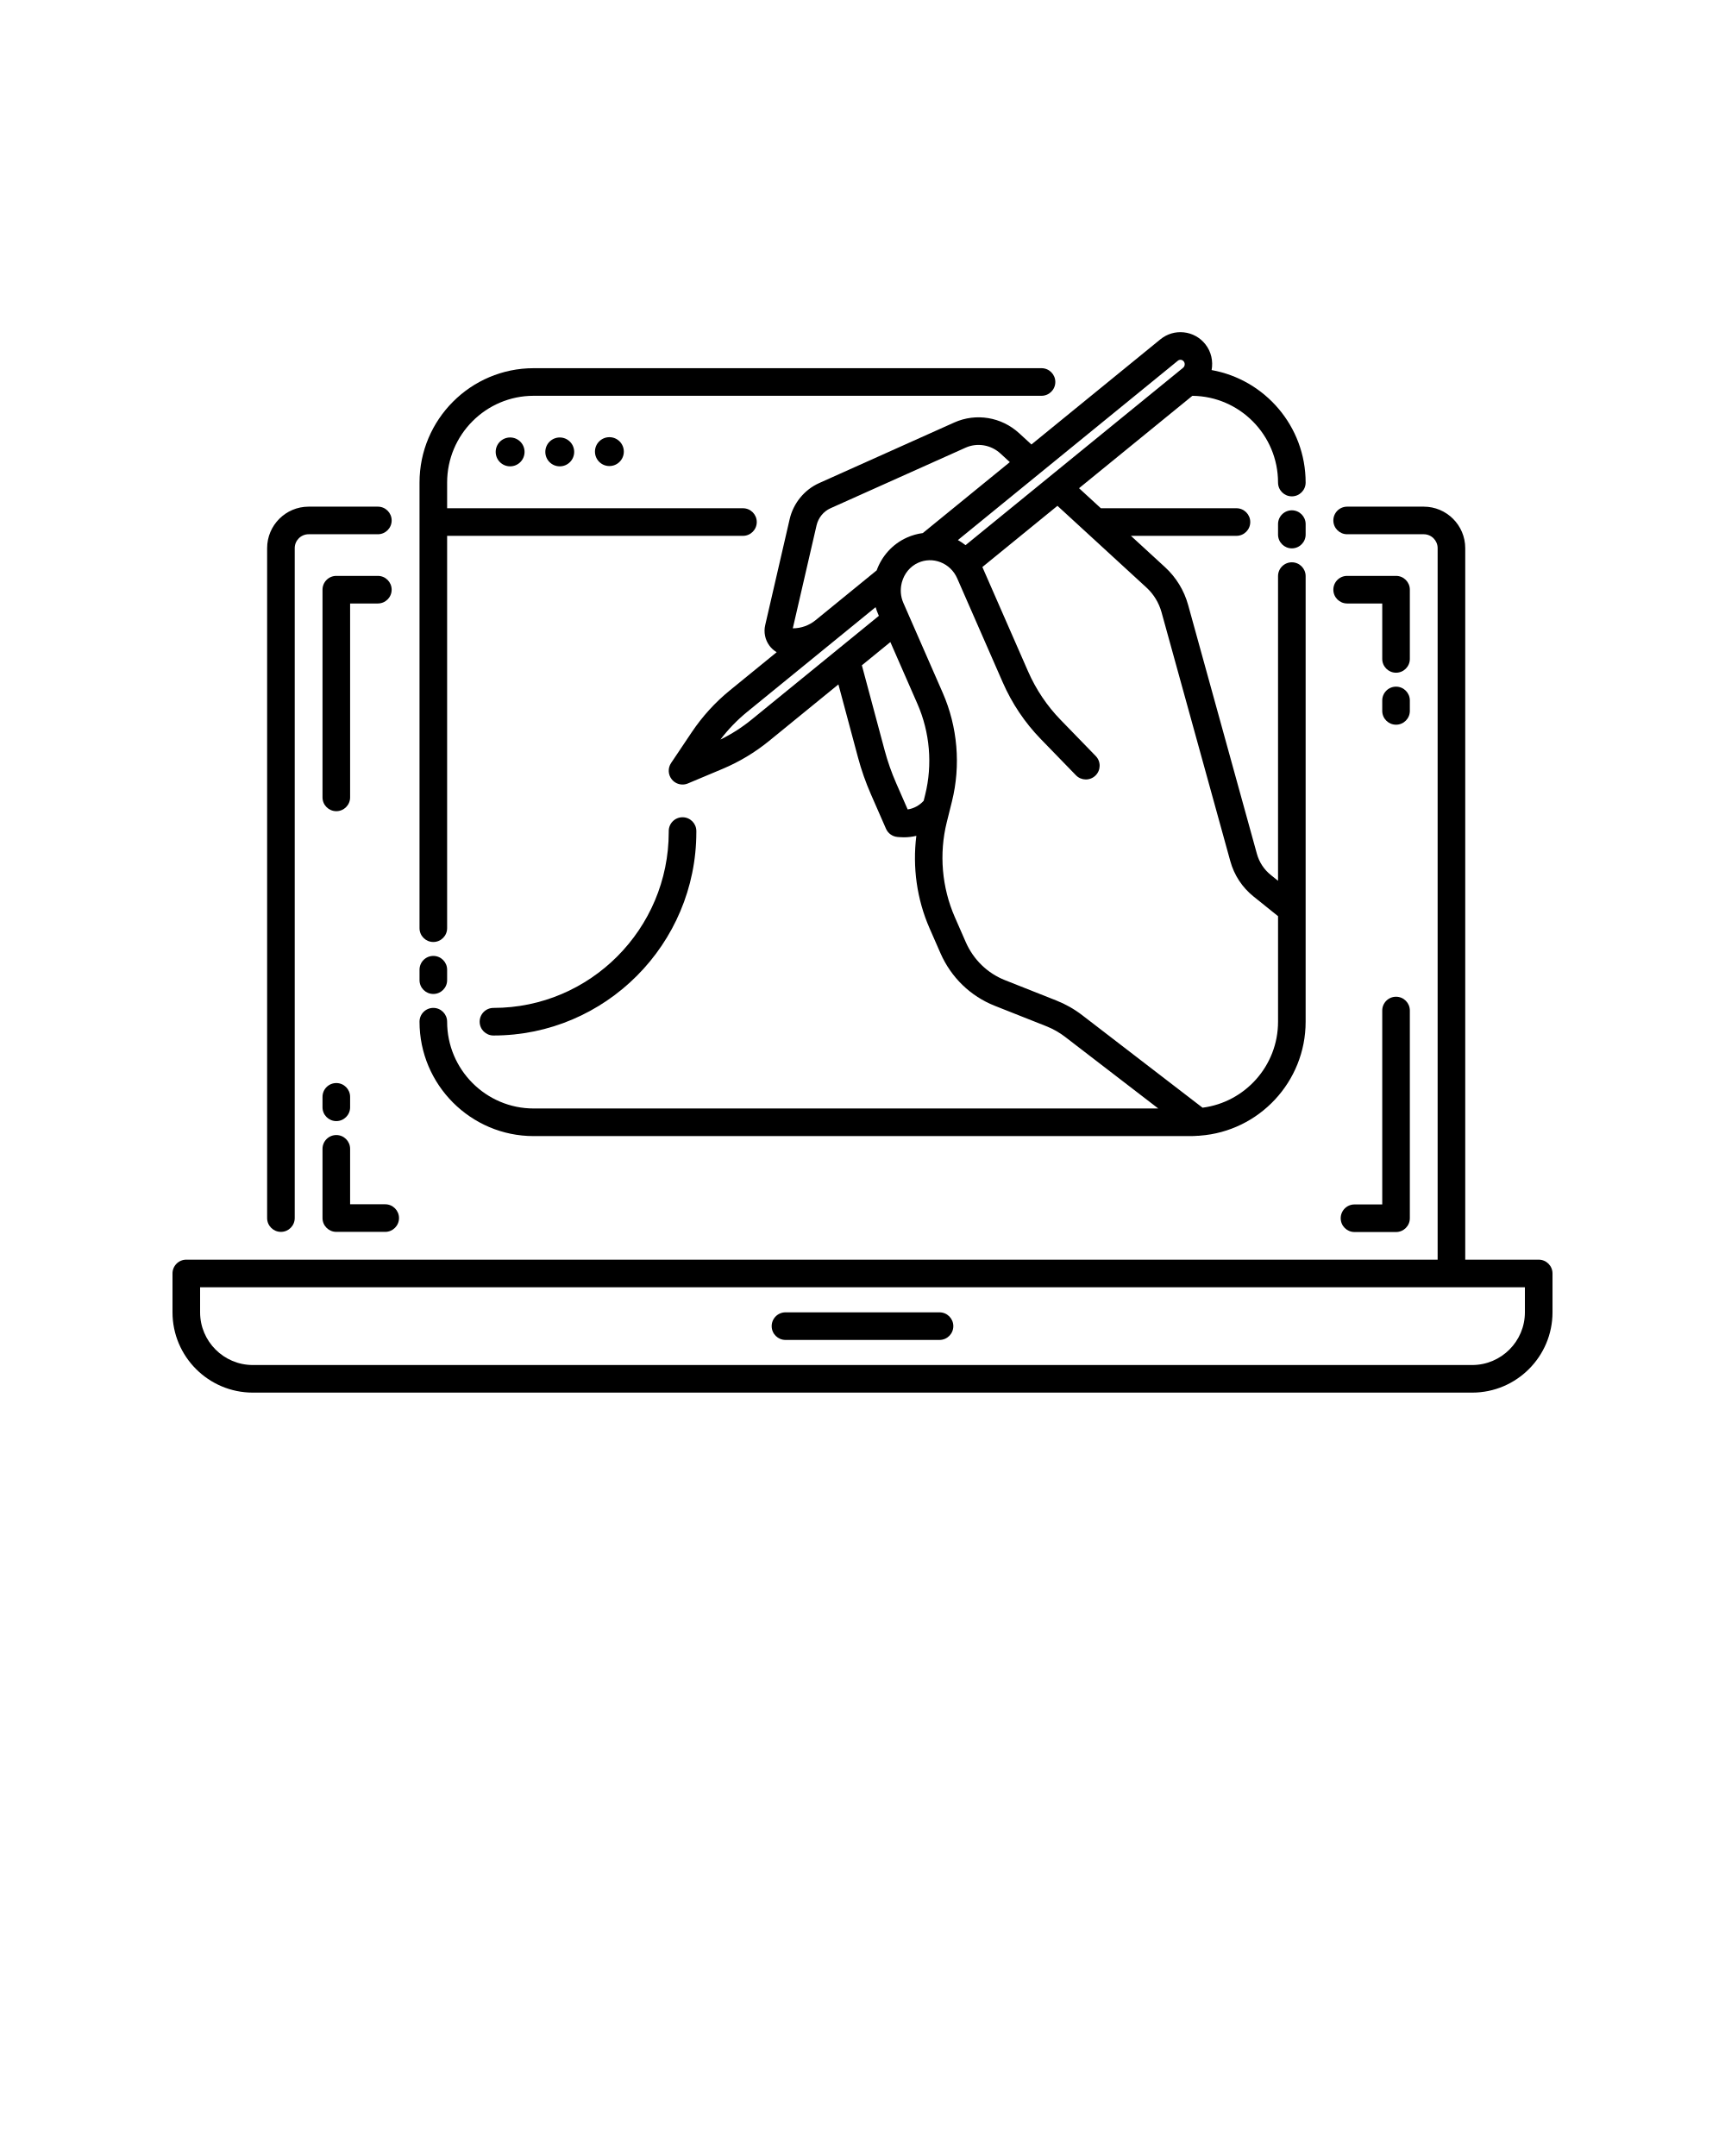
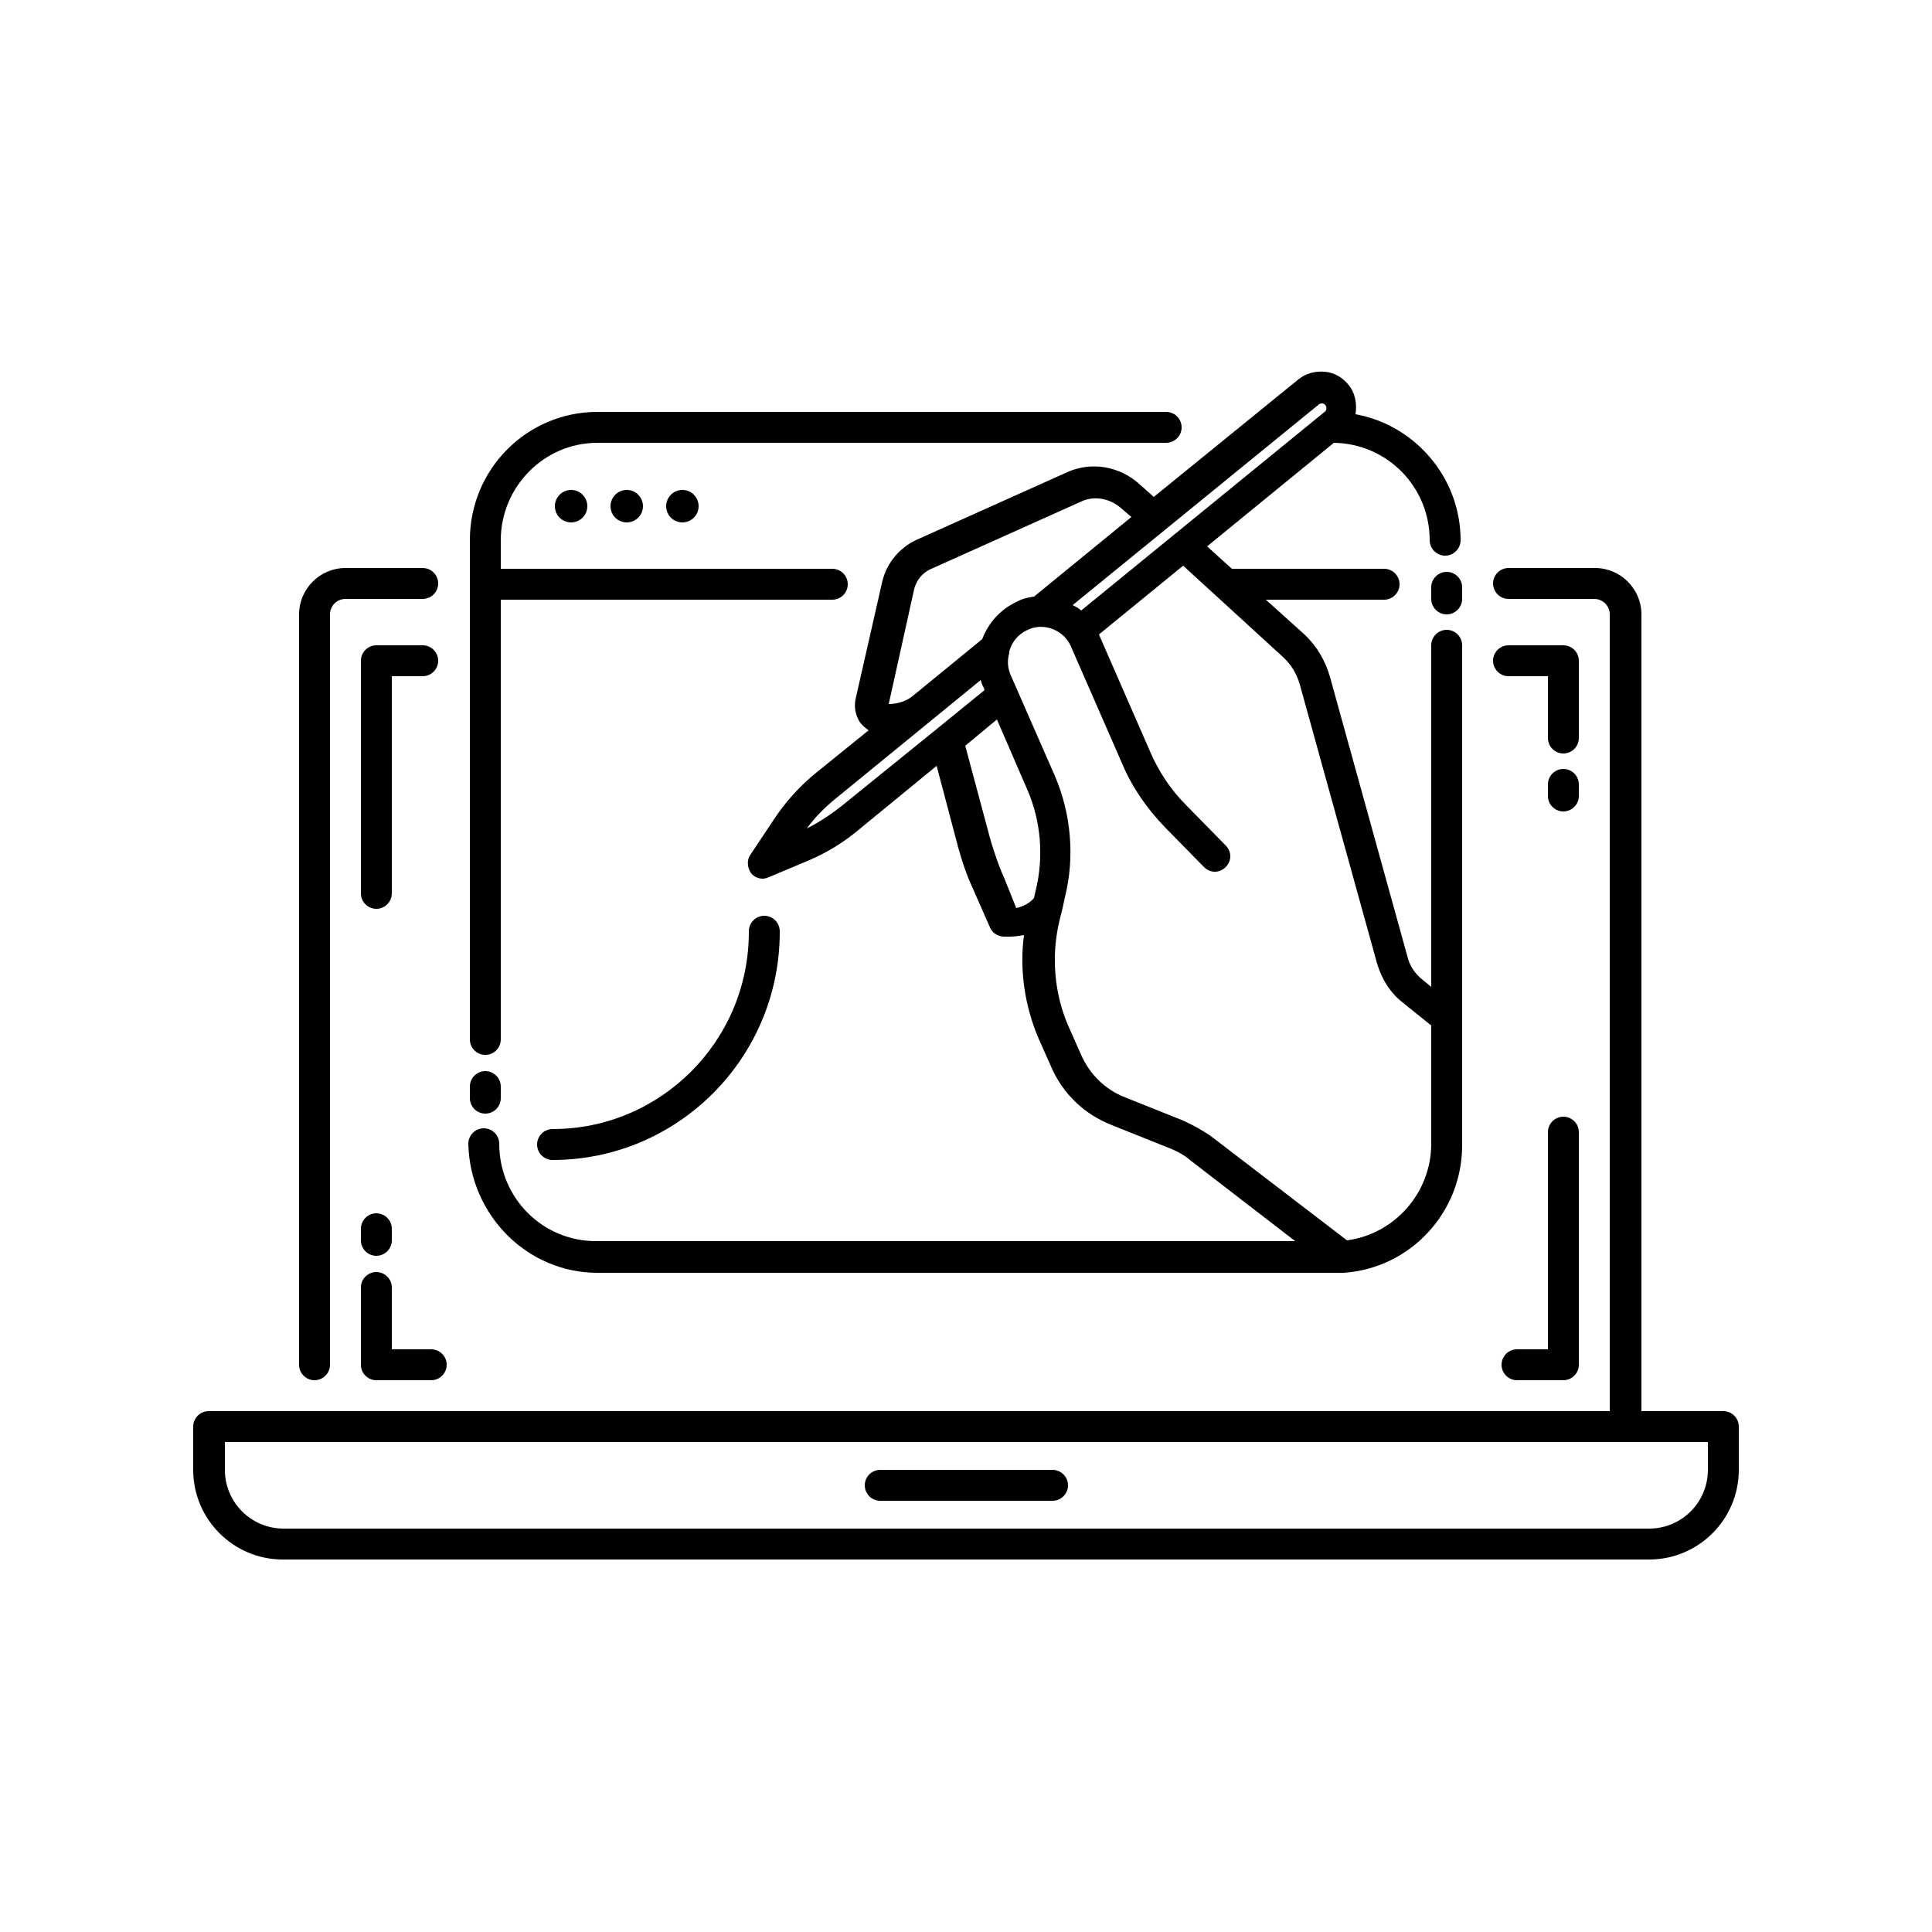
- <svg xmlns="http://www.w3.org/2000/svg" version="1.1" x="0px" y="0px" viewBox="0 0 250 312.5" style="enable-background:new 0 0 250 250;" xml:space="preserve">
+ <svg xmlns="http://www.w3.org/2000/svg" version="1.1" id="Layer_1" x="0px" y="0px" viewBox="-180 240.5 250 250" style="enable-background:new -180 240.5 250 250;" xml:space="preserve">
  <g>
-     <path d="M48.741,117.576c1.104,0,2-0.896,2-2V87.471h4.02c1.104,0,2-0.896,2-2s-0.896-2-2-2h-6.02c-1.104,0-2,0.896-2,2v30.105   C46.741,116.681,47.637,117.576,48.741,117.576z" />
-     <path d="M202.325,144.471c-1.104,0-2,0.896-2,2v28.105h-4.02c-1.104,0-2,0.896-2,2s0.896,2,2,2h6.02c1.104,0,2-0.896,2-2v-30.105   C204.325,145.366,203.43,144.471,202.325,144.471z" />
-     <path d="M204.325,85.471c0-1.104-0.896-2-2-2h-7.086c-1.104,0-2,0.896-2,2s0.896,2,2,2h5.086v8.035c0,1.104,0.896,2,2,2   s2-0.896,2-2V85.471z" />
-     <path d="M40.714,178.553c1.104,0,2-0.896,2-2V79.45c0-1.111,0.903-2.014,2.014-2.014h10.034c1.104,0,2-0.896,2-2s-0.896-2-2-2   H44.728c-3.316,0-6.014,2.698-6.014,6.014v97.103C38.714,177.657,39.609,178.553,40.714,178.553z" />
-     <path d="M204.325,101.527c0-1.104-0.896-2-2-2s-2,0.896-2,2v1.515c0,1.104,0.896,2,2,2s2-0.896,2-2V101.527z" />
-     <path d="M50.741,174.553v-8.035c0-1.104-0.896-2-2-2s-2,0.896-2,2v10.035c0,1.104,0.896,2,2,2h7.086c1.104,0,2-0.896,2-2   s-0.896-2-2-2H50.741z" />
-     <path d="M46.741,160.497c0,1.104,0.896,2,2,2s2-0.896,2-2v-1.515c0-1.104-0.896-2-2-2s-2,0.896-2,2V160.497z" />
-     <path d="M136.163,190.216h-22.326c-1.104,0-2,0.896-2,2s0.896,2,2,2h22.326c1.104,0,2-0.896,2-2S137.268,190.216,136.163,190.216z" />
-     <path d="M62.801,136.535c1.104,0,2-0.896,2-2V77.668h42.875c1.104,0,2-0.896,2-2s-0.896-2-2-2H64.801v-3.722   c0-6.936,5.625-12.579,12.541-12.579h73.603c1.104,0,2-0.896,2-2s-0.896-2-2-2H77.341c-9.121,0-16.541,7.437-16.541,16.579v64.589   C60.801,135.639,61.696,136.535,62.801,136.535z" />
-     <path d="M187.224,73.967c-1.104,0-2,0.896-2,2v1.515c0,1.104,0.896,2,2,2s2-0.896,2-2v-1.515   C189.224,74.862,188.328,73.967,187.224,73.967z" />
-     <path d="M62.801,144.07c1.104,0,2-0.896,2-2v-1.515c0-1.104-0.896-2-2-2s-2,0.896-2,2v1.515   C60.801,143.175,61.696,144.07,62.801,144.07z" />
-     <path d="M71.516,146.091c-1.104,0-2,0.896-2,2s0.896,2,2,2c16.213,0,29.403-13.229,29.403-29.489v-0.146c0-1.104-0.896-2-2-2   s-2,0.896-2,2v0.146C96.918,134.657,85.523,146.091,71.516,146.091z" />
-     <circle cx="73.931" cy="65.501" r="2.092" />
-     <circle cx="81.124" cy="65.501" r="2.092" />
-     <circle cx="88.318" cy="65.459" r="2.092" />
-     <path d="M223,182.581h-10.647V79.45c0-3.316-2.698-6.014-6.014-6.014h-11.1c-1.104,0-2,0.896-2,2s0.896,2,2,2h11.1   c1.11,0,2.014,0.903,2.014,2.014v103.13H40.714H27c-1.104,0-2,0.896-2,2v5.629c0,6.42,5.222,11.643,11.642,11.643h176.717   c6.419,0,11.642-5.223,11.642-11.643v-5.629C225,183.476,224.104,182.581,223,182.581z M221,190.209   c0,4.214-3.428,7.643-7.642,7.643H36.642c-4.213,0-7.642-3.428-7.642-7.643v-3.629h11.714h169.639H221V190.209z" />
-     <path d="M77.341,164.67h95.342c0.323,0,0.637-0.03,0.955-0.049c0.02,0.001,0.039,0.009,0.058,0.009   c0.068,0,0.135-0.016,0.202-0.023c8.553-0.628,15.325-7.787,15.325-16.517V83.503c0-1.104-0.896-2-2-2s-2,0.896-2,2v44.162   l-1.06-0.852c-0.975-0.784-1.669-1.842-2.006-3.062l-9.961-36.057c-0.583-2.112-1.74-4.007-3.344-5.48l-4.951-4.547h15.295   c1.104,0,2-0.896,2-2s-0.896-2-2-2h-19.651l-3.162-2.904l16.421-13.391c6.858,0.067,12.419,5.678,12.419,12.572   c0,1.104,0.896,2,2,2s2-0.896,2-2c0-8.144-5.893-14.919-13.627-16.305c0.235-1.285-0.043-2.658-0.914-3.752   c-0.776-0.974-1.884-1.583-3.117-1.715c-1.227-0.131-2.434,0.229-3.391,1.011l-18.692,15.243l-1.782-1.636   c-2.563-2.354-6.252-2.961-9.4-1.551l-19.579,8.78c-2.145,0.962-3.745,2.919-4.279,5.235l-3.545,15.361   c-0.237,1.026-0.018,2.103,0.601,2.954c0.288,0.397,0.654,0.718,1.064,0.964l-6.789,5.536c-2.131,1.737-3.991,3.78-5.528,6.073   l-2.988,4.457c-0.492,0.734-0.444,1.703,0.117,2.385c0.389,0.472,0.96,0.729,1.544,0.729c0.26,0,0.523-0.051,0.774-0.156   l5.026-2.111c2.431-1.021,4.702-2.386,6.748-4.055l10.043-8.19l2.839,10.594c0.485,1.812,1.112,3.6,1.863,5.314l2.194,5.013   c0.294,0.672,0.932,1.129,1.662,1.191l0.242,0.021c0.226,0.02,0.45,0.029,0.674,0.029c0.619,0,1.229-0.073,1.82-0.213   c-0.568,4.528,0.072,9.188,1.912,13.39l1.577,3.602c1.544,3.529,4.344,6.244,7.885,7.646l7.462,2.956   c0.979,0.388,1.901,0.912,2.741,1.557l13.484,10.367H77.341c-6.915,0-12.541-5.643-12.541-12.579c0-1.104-0.896-2-2-2s-2,0.896-2,2   C60.801,157.233,68.221,164.67,77.341,164.67z M170.705,52.283c0.159-0.13,0.324-0.141,0.436-0.131   c0.115,0.012,0.279,0.062,0.413,0.229c0.223,0.28,0.18,0.705-0.095,0.929l-31.526,25.708c-0.346-0.276-0.719-0.519-1.109-0.738   L170.705,52.283z M118.34,76.155c0.255-1.104,1.009-2.032,2.018-2.485l19.579-8.781c1.688-0.756,3.673-0.424,5.059,0.848   l1.355,1.244l-12.614,10.286c-0.784,0.102-1.558,0.318-2.3,0.651c-2.119,0.95-3.641,2.705-4.384,4.755l-8.849,7.216   c-0.945,0.771-2.104,1.183-3.306,1.184L118.34,76.155z M108.939,104.292c-1.398,1.14-2.917,2.114-4.532,2.905   c1.136-1.492,2.441-2.842,3.894-4.026l18.6-15.167c0.098,0.328,0.21,0.655,0.351,0.976l0.123,0.28l-5.947,4.85   c-0.012,0.009-0.023,0.019-0.035,0.028L108.939,104.292z M129.876,113.507c-0.67-1.531-1.23-3.127-1.664-4.745l-3.304-12.33   l4.131-3.368l3.924,8.963c1.807,4.129,2.205,8.804,1.12,13.166l-0.219,0.881c-0.621,0.674-1.43,1.12-2.317,1.25L129.876,113.507z    M153.115,145.027l-7.462-2.956c-2.553-1.011-4.575-2.976-5.694-5.532l-1.577-3.603c-1.888-4.312-2.303-9.197-1.17-13.753   l0.405-1.627c0-0.001,0-0.001,0-0.002l0.348-1.397c1.297-5.214,0.822-10.802-1.337-15.735l-5.711-13.046   c-0.411-0.939-0.46-1.939-0.238-2.861c0.016-0.05,0.028-0.1,0.04-0.151c0.335-1.205,1.151-2.256,2.355-2.797   c1.022-0.458,2.164-0.487,3.218-0.082c1.092,0.421,1.956,1.255,2.435,2.348l6.6,15.077c1.341,3.063,3.196,5.827,5.513,8.214   l5.094,5.248c0.77,0.792,2.036,0.811,2.828,0.042c0.792-0.769,0.812-2.036,0.042-2.828l-5.094-5.248   c-1.983-2.043-3.571-4.409-4.719-7.033l-6.6-15.077c-0.006-0.013-0.013-0.026-0.019-0.039l10.881-8.873l12.896,11.842   c1.051,0.965,1.81,2.21,2.194,3.599l9.961,36.057c0.562,2.033,1.722,3.802,3.355,5.115l3.565,2.866v15.294   c0,6.392-4.781,11.674-10.943,12.465l-17.461-13.425C155.685,146.259,154.438,145.552,153.115,145.027z" />
+     <path d="M-131.3,358.1c1.1,0,2-0.9,2-2V328h4c1.1,0,2-0.9,2-2s-0.9-2-2-2h-6c-1.1,0-2,0.9-2,2v30.1   C-133.3,357.2-132.4,358.1-131.3,358.1z" />
+     <path d="M22.3,385c-1.1,0-2,0.9-2,2v28.1h-4c-1.1,0-2,0.9-2,2s0.9,2,2,2h6c1.1,0,2-0.9,2-2V387C24.3,385.9,23.4,385,22.3,385z" />
+     <path d="M24.3,326c0-1.1-0.9-2-2-2h-7.1c-1.1,0-2,0.9-2,2s0.9,2,2,2h5.1v8c0,1.1,0.9,2,2,2s2-0.9,2-2V326z" />
+     <path d="M-139.3,419.1c1.1,0,2-0.9,2-2V320c0-1.1,0.9-2,2-2h10c1.1,0,2-0.9,2-2c0-1.1-0.9-2-2-2h-10c-3.3,0-6,2.7-6,6v97.1   C-141.3,418.2-140.4,419.1-139.3,419.1z" />
+     <path d="M24.3,342c0-1.1-0.9-2-2-2s-2,0.9-2,2v1.5c0,1.1,0.9,2,2,2s2-0.9,2-2V342z" />
+     <path d="M-129.3,415.1v-8c0-1.1-0.9-2-2-2s-2,0.9-2,2v10c0,1.1,0.9,2,2,2h7.1c1.1,0,2-0.9,2-2s-0.9-2-2-2H-129.3z" />
+     <path d="M-133.3,401c0,1.1,0.9,2,2,2s2-0.9,2-2v-1.5c0-1.1-0.9-2-2-2s-2,0.9-2,2V401z" />
+     <path d="M-43.8,430.7h-22.3c-1.1,0-2,0.9-2,2s0.9,2,2,2h22.3c1.1,0,2-0.9,2-2S-42.7,430.7-43.8,430.7z" />
+     <path d="M-117.2,377c1.1,0,2-0.9,2-2v-56.9h42.9c1.1,0,2-0.9,2-2s-0.9-2-2-2h-42.9v-3.7c0-6.9,5.6-12.6,12.5-12.6h73.6   c1.1,0,2-0.9,2-2s-0.9-2-2-2h-73.6c-9.1,0-16.5,7.4-16.5,16.6V375C-119.2,376.1-118.3,377-117.2,377z" />
+     <path d="M7.2,314.5c-1.1,0-2,0.9-2,2v1.5c0,1.1,0.9,2,2,2s2-0.9,2-2v-1.5C9.2,315.4,8.3,314.5,7.2,314.5z" />
+     <path d="M-117.2,384.6c1.1,0,2-0.9,2-2v-1.5c0-1.1-0.9-2-2-2s-2,0.9-2,2v1.5C-119.2,383.7-118.3,384.6-117.2,384.6z" />
+     <path d="M-108.5,386.6c-1.1,0-2,0.9-2,2s0.9,2,2,2c16.2,0,29.4-13.2,29.4-29.5V361c0-1.1-0.9-2-2-2s-2,0.9-2,2v0.1   C-83.1,375.2-94.5,386.6-108.5,386.6z" />
+     <circle cx="-106.1" cy="306" r="2.1" />
+     <circle cx="-98.9" cy="306" r="2.1" />
+     <circle cx="-91.7" cy="306" r="2.1" />
+     <path d="M43,423.1H32.4V320c0-3.3-2.7-6-6-6H15.2c-1.1,0-2,0.9-2,2c0,1.1,0.9,2,2,2h11.1c1.1,0,2,0.9,2,2v103.1h-167.6H-153   c-1.1,0-2,0.9-2,2v5.6c0,6.4,5.2,11.6,11.6,11.6H33.4c6.4,0,11.6-5.2,11.6-11.6v-5.6C45,424,44.1,423.1,43,423.1z M41,430.7   c0,4.2-3.4,7.6-7.6,7.6h-176.7c-4.2,0-7.6-3.4-7.6-7.6v-3.6h11.7H30.4H41V430.7z" />
+     <path d="M-102.7,405.2h95.3c0.3,0,0.6,0,1,0c0,0,0,0,0.1,0c0.1,0,0.1,0,0.2,0c8.6-0.6,15.3-7.8,15.3-16.5V324c0-1.1-0.9-2-2-2   s-2,0.9-2,2v44.2l-1.1-0.9c-1-0.8-1.7-1.8-2-3.1l-10-36.1c-0.6-2.1-1.7-4-3.3-5.5l-5-4.5h15.3c1.1,0,2-0.9,2-2s-0.9-2-2-2h-19.7   l-3.2-2.9l16.4-13.4c6.9,0.1,12.4,5.7,12.4,12.6c0,1.1,0.9,2,2,2s2-0.9,2-2c0-8.1-5.9-14.9-13.6-16.3c0.2-1.3,0-2.7-0.9-3.8   c-0.8-1-1.9-1.6-3.1-1.7c-1.2-0.1-2.4,0.2-3.4,1l-18.7,15.2l-1.8-1.6c-2.6-2.4-6.3-3-9.4-1.6l-19.6,8.8c-2.1,1-3.7,2.9-4.3,5.2   l-3.5,15.4c-0.2,1,0,2.1,0.6,3c0.3,0.4,0.7,0.7,1.1,1l-6.8,5.5c-2.1,1.7-4,3.8-5.5,6.1l-3,4.5c-0.5,0.7-0.4,1.7,0.1,2.4   c0.4,0.5,1,0.7,1.5,0.7c0.3,0,0.5-0.1,0.8-0.2l5-2.1c2.4-1,4.7-2.4,6.7-4.1l10-8.2l2.8,10.6c0.5,1.8,1.1,3.6,1.9,5.3l2.2,5   c0.3,0.7,0.9,1.1,1.7,1.2l0.2,0c0.2,0,0.4,0,0.7,0c0.6,0,1.2-0.1,1.8-0.2c-0.6,4.5,0.1,9.2,1.9,13.4l1.6,3.6   c1.5,3.5,4.3,6.2,7.9,7.6l7.5,3c1,0.4,1.9,0.9,2.7,1.6l13.5,10.4h-90.5c-6.9,0-12.5-5.6-12.5-12.6c0-1.1-0.9-2-2-2s-2,0.9-2,2   C-119.2,397.7-111.8,405.2-102.7,405.2z M-9.3,292.8c0.2-0.1,0.3-0.1,0.4-0.1c0.1,0,0.3,0.1,0.4,0.2c0.2,0.3,0.2,0.7-0.1,0.9   l-31.5,25.7c-0.3-0.3-0.7-0.5-1.1-0.7L-9.3,292.8z M-61.7,316.7c0.3-1.1,1-2,2-2.5l19.6-8.8c1.7-0.8,3.7-0.4,5.1,0.8l1.4,1.2   l-12.6,10.3c-0.8,0.1-1.6,0.3-2.3,0.7c-2.1,1-3.6,2.7-4.4,4.8l-8.8,7.2c-0.9,0.8-2.1,1.2-3.3,1.2L-61.7,316.7z M-71.1,344.8   c-1.4,1.1-2.9,2.1-4.5,2.9c1.1-1.5,2.4-2.8,3.9-4l18.6-15.2c0.1,0.3,0.2,0.7,0.4,1l0.1,0.3l-5.9,4.8c0,0,0,0,0,0L-71.1,344.8z    M-50.1,354c-0.7-1.5-1.2-3.1-1.7-4.7l-3.3-12.3l4.1-3.4l3.9,9c1.8,4.1,2.2,8.8,1.1,13.2l-0.2,0.9c-0.6,0.7-1.4,1.1-2.3,1.3   L-50.1,354z M-26.9,385.5l-7.5-3c-2.6-1-4.6-3-5.7-5.5l-1.6-3.6c-1.9-4.3-2.3-9.2-1.2-13.8l0.4-1.6c0,0,0,0,0,0l0.3-1.4   c1.3-5.2,0.8-10.8-1.3-15.7l-5.7-13c-0.4-0.9-0.5-1.9-0.2-2.9c0-0.1,0-0.1,0-0.2c0.3-1.2,1.2-2.3,2.4-2.8c1-0.5,2.2-0.5,3.2-0.1   c1.1,0.4,2,1.3,2.4,2.3l6.6,15.1c1.3,3.1,3.2,5.8,5.5,8.2l5.1,5.2c0.8,0.8,2,0.8,2.8,0s0.8-2,0-2.8l-5.1-5.2c-2-2-3.6-4.4-4.7-7   l-6.6-15.1c0,0,0,0,0,0l10.9-8.9l12.9,11.8c1.1,1,1.8,2.2,2.2,3.6l10,36.1c0.6,2,1.7,3.8,3.4,5.1l3.6,2.9v15.3   c0,6.4-4.8,11.7-10.9,12.5l-17.5-13.4C-24.3,386.8-25.6,386.1-26.9,385.5z" />
  </g>
</svg>
